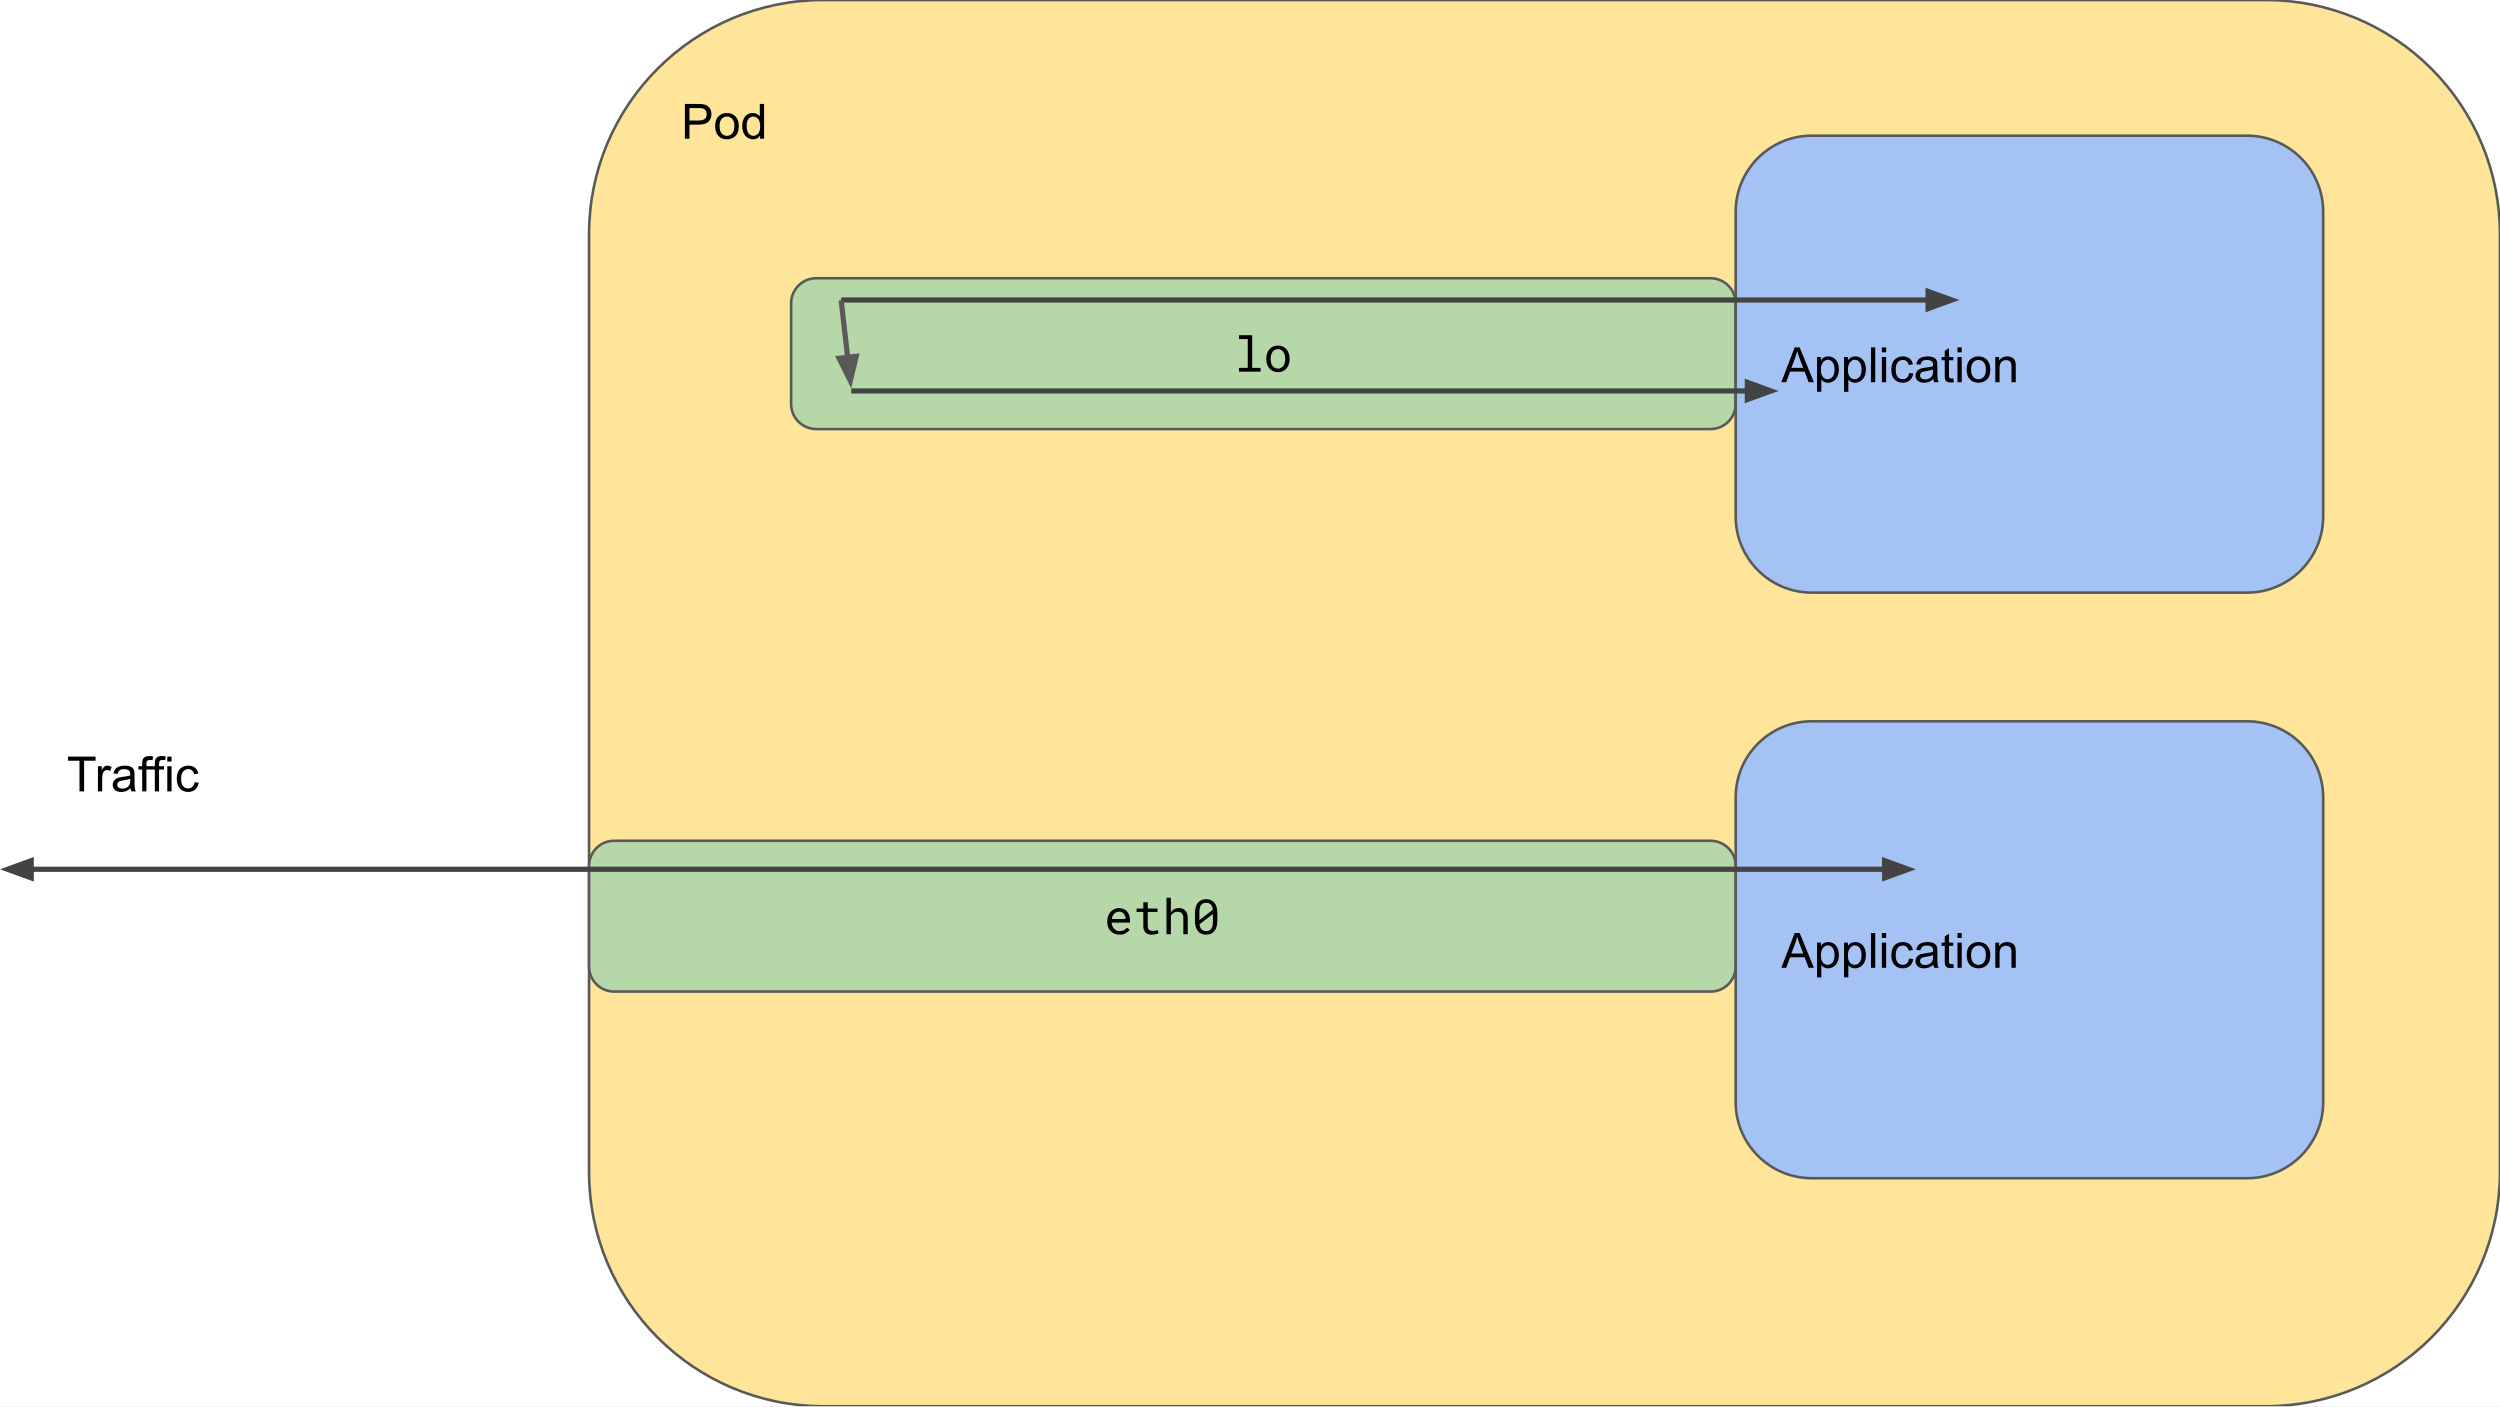
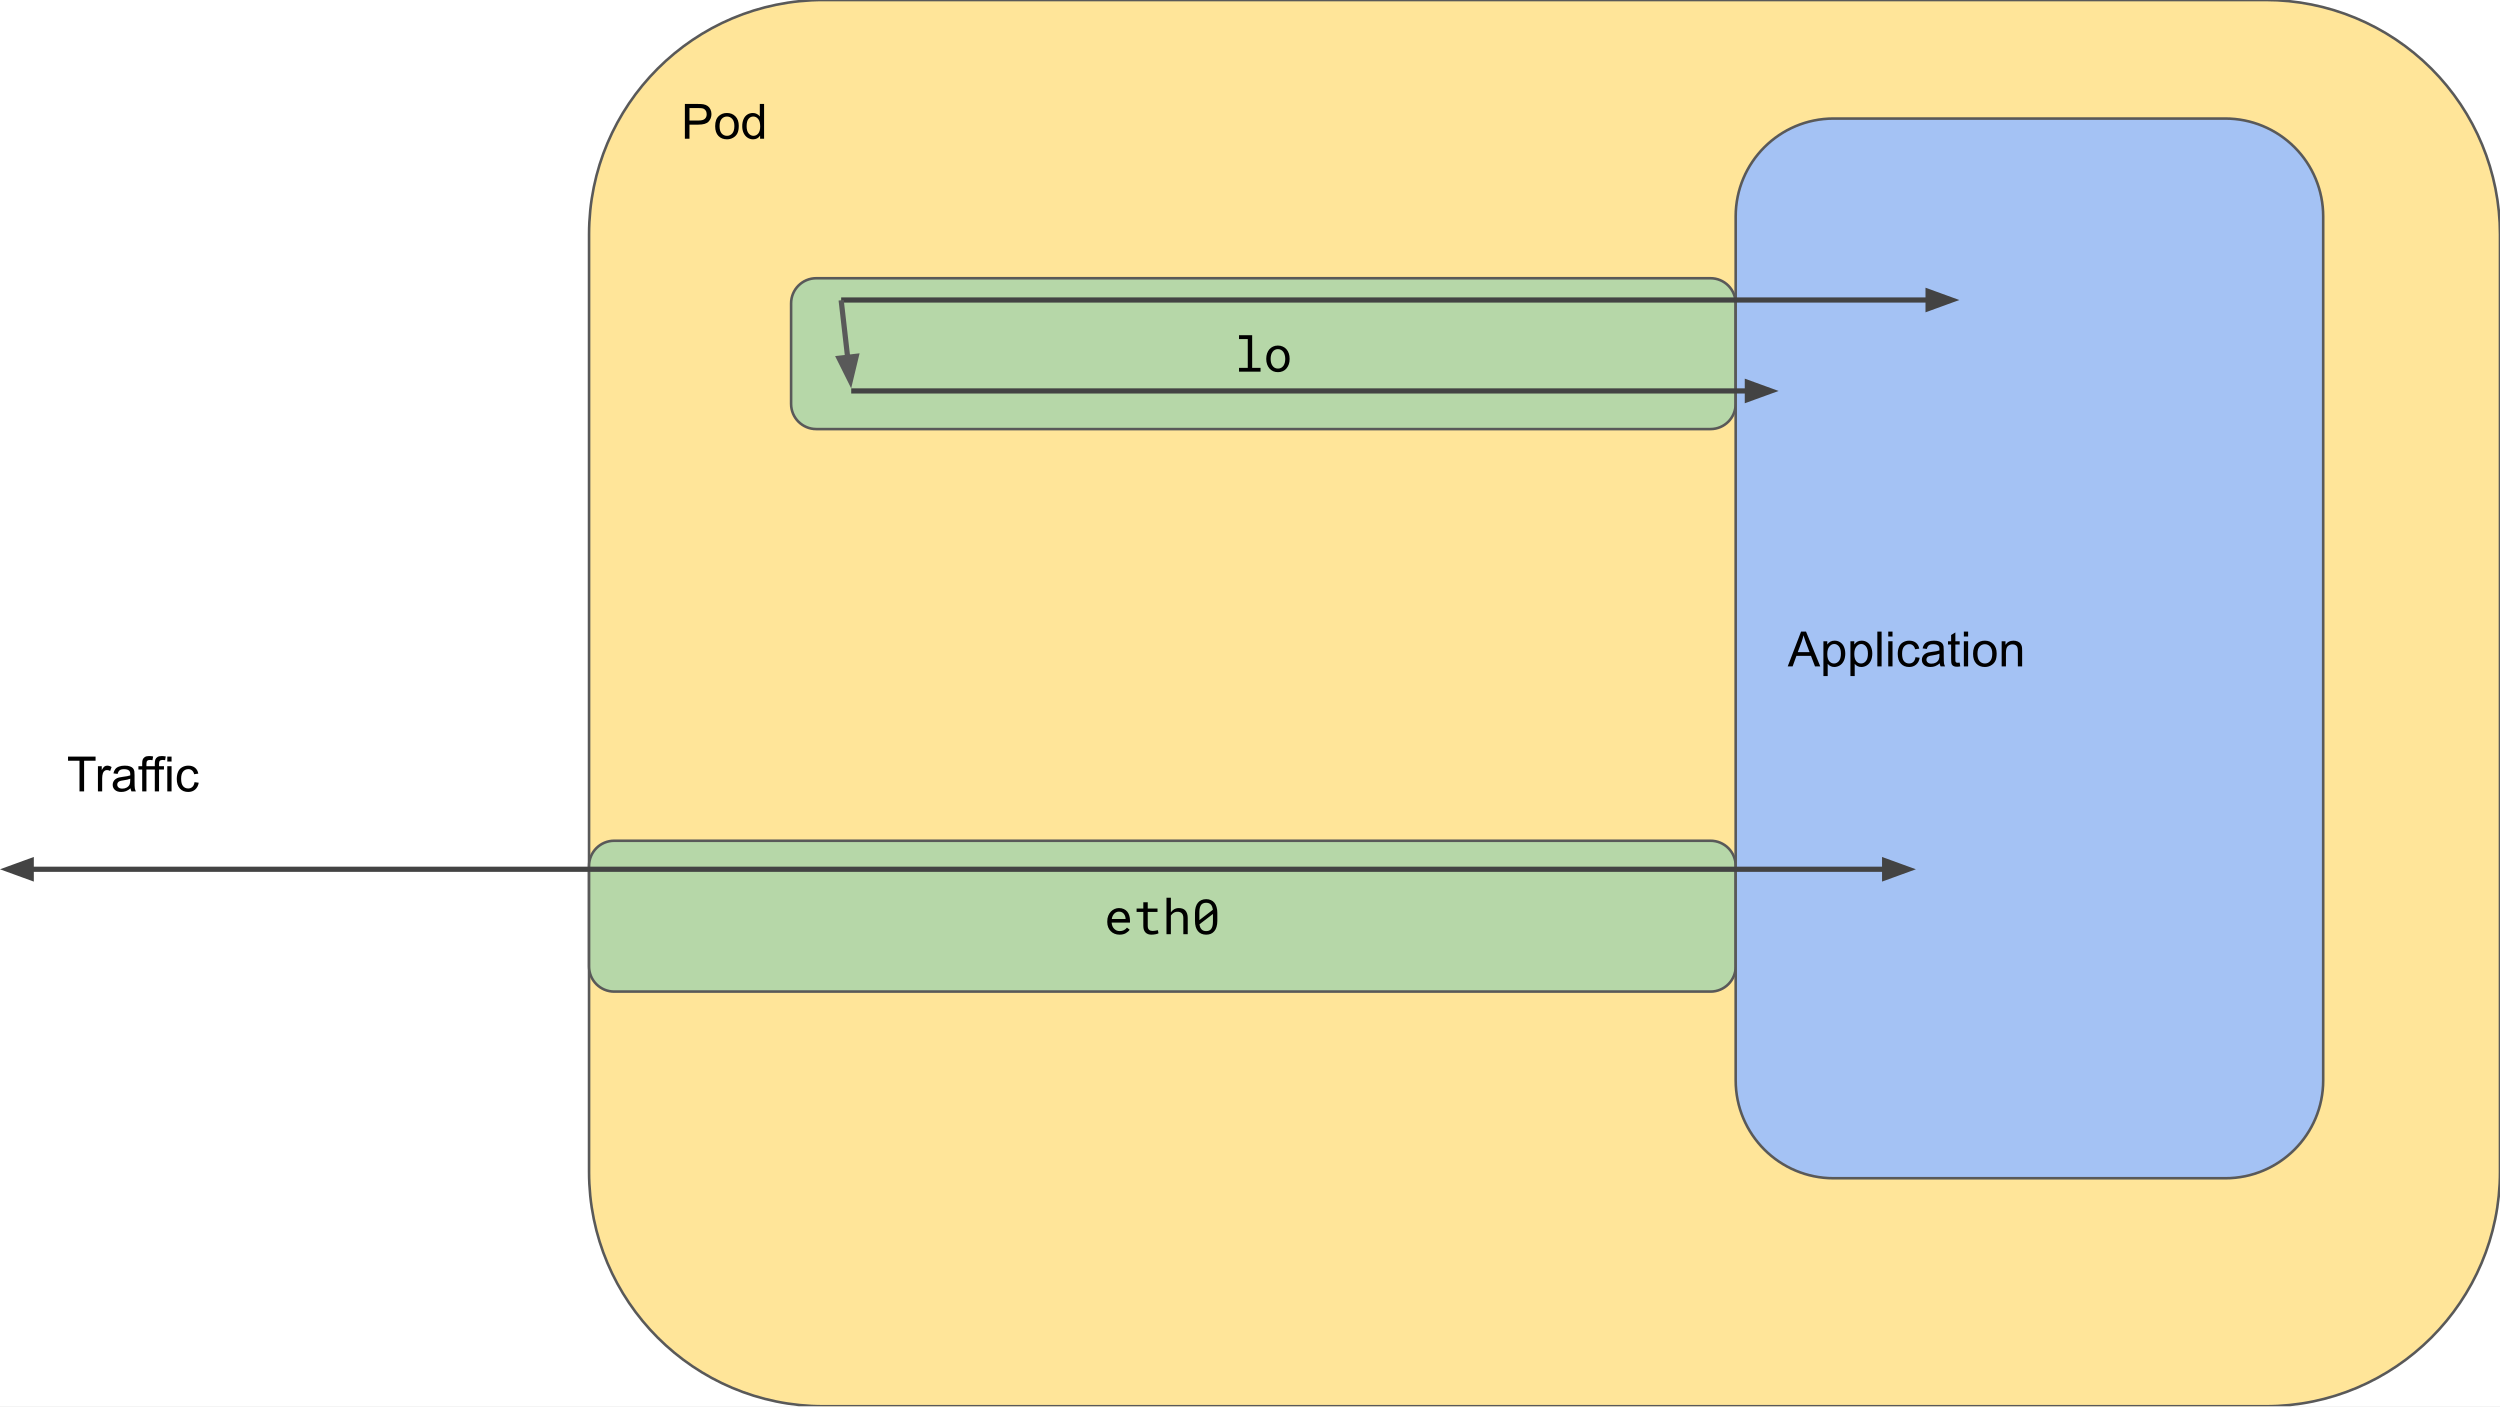
<svg xmlns="http://www.w3.org/2000/svg" version="1.1" viewBox="0.0 0.0 960.0 540.0" fill="none" stroke="none" stroke-linecap="square" stroke-miterlimit="10">
  <clipPath id="p.0">
    <path d="m0 0l960.0 0l0 540.0l-960.0 0l0 -540.0z" clip-rule="nonzero" />
  </clipPath>
  <g clip-path="url(#p.0)">
    <path fill="#ffffff" d="m0 0l960.0 0l0 540.0l-960.0 0z" fill-rule="evenodd" />
    <path fill="#ffe599" d="m226.195 90.002l0 0c0 -49.707 40.295 -90.002 90.002 -90.002l553.792 0c23.87 0 46.762 9.482 63.641 26.361c16.879 16.879 26.361 39.771 26.361 63.641l0 359.996c0 49.707 -40.295 90.002 -90.002 90.002l-553.792 0c-49.707 0 -90.002 -40.295 -90.002 -90.002z" fill-rule="evenodd" />
    <path stroke="#595959" stroke-width="1.0" stroke-linejoin="round" stroke-linecap="butt" d="m226.195 90.002l0 0c0 -49.707 40.295 -90.002 90.002 -90.002l553.792 0c23.87 0 46.762 9.482 63.641 26.361c16.879 16.879 26.361 39.771 26.361 63.641l0 359.996c0 49.707 -40.295 90.002 -90.002 90.002l-553.792 0c-49.707 0 -90.002 -40.295 -90.002 -90.002z" fill-rule="evenodd" />
    <path fill="#000000" d="m262.993 53.281l0 -13.359l5.047 0q1.328 0 2.031 0.125q0.969 0.172 1.641 0.641q0.672 0.453 1.078 1.281q0.406 0.828 0.406 1.828q0 1.703 -1.094 2.891q-1.078 1.172 -3.922 1.172l-3.422 0l0 5.422l-1.766 0zm1.766 -7.0l3.453 0q1.719 0 2.438 -0.641q0.719 -0.641 0.719 -1.797q0 -0.844 -0.422 -1.438q-0.422 -0.594 -1.125 -0.781q-0.438 -0.125 -1.641 -0.125l-3.422 0l0 4.781zm9.865 2.156q0 -2.688 1.484 -3.969q1.25 -1.078 3.047 -1.078q2.0 0 3.266 1.312q1.266 1.297 1.266 3.609q0 1.859 -0.562 2.938q-0.562 1.062 -1.641 1.656q-1.062 0.594 -2.328 0.594q-2.031 0 -3.281 -1.297q-1.25 -1.312 -1.25 -3.766zm1.688 0q0 1.859 0.797 2.797q0.812 0.922 2.047 0.922q1.219 0 2.031 -0.922q0.812 -0.938 0.812 -2.844q0 -1.797 -0.812 -2.719q-0.812 -0.922 -2.031 -0.922q-1.234 0 -2.047 0.922q-0.797 0.906 -0.797 2.766zm15.563 4.844l0 -1.219q-0.906 1.438 -2.703 1.438q-1.156 0 -2.125 -0.641q-0.969 -0.641 -1.5 -1.781q-0.531 -1.141 -0.531 -2.625q0 -1.453 0.484 -2.625q0.484 -1.188 1.438 -1.812q0.969 -0.625 2.172 -0.625q0.875 0 1.547 0.375q0.688 0.359 1.109 0.953l0 -4.797l1.641 0l0 13.359l-1.531 0zm-5.172 -4.828q0 1.859 0.781 2.781q0.781 0.922 1.844 0.922q1.078 0 1.828 -0.875q0.75 -0.891 0.75 -2.688q0 -1.984 -0.766 -2.906q-0.766 -0.938 -1.891 -0.938q-1.078 0 -1.812 0.891q-0.734 0.891 -0.734 2.812z" fill-rule="nonzero" />
    <path fill="#b6d7a8" d="m303.781 116.495l0 0c0 -5.332 4.322 -9.654 9.654 -9.654l343.401 0c2.56 0 5.016 1.017 6.826 2.828c1.81 1.81 2.828 4.266 2.828 6.826l0 38.614c0 5.332 -4.322 9.654 -9.654 9.654l-343.401 0c-5.332 0 -9.654 -4.322 -9.654 -9.654z" fill-rule="evenodd" />
    <path stroke="#595959" stroke-width="1.0" stroke-linejoin="round" stroke-linecap="butt" d="m303.781 116.495l0 0c0 -5.332 4.322 -9.654 9.654 -9.654l343.401 0c2.56 0 5.016 1.017 6.826 2.828c1.81 1.81 2.828 4.266 2.828 6.826l0 38.614c0 5.332 -4.322 9.654 -9.654 9.654l-343.401 0c-5.332 0 -9.654 -4.322 -9.654 -9.654z" fill-rule="evenodd" />
    <path fill="#000000" d="m475.784 128.722l0 1.469l3.359 0l0 11.078l-3.359 0l0 1.453l8.266 0l0 -1.453l-3.219 0l0 -12.547l-5.047 0zm10.461 8.984l0 0.203q0 1.062 0.312 1.969q0.312 0.906 0.891 1.594q0.578 0.672 1.406 1.062q0.844 0.375 1.891 0.375q1.031 0 1.859 -0.375q0.828 -0.391 1.406 -1.062q0.578 -0.688 0.891 -1.594q0.312 -0.906 0.312 -1.969l0 -0.203q0 -1.062 -0.312 -1.984q-0.312 -0.922 -0.891 -1.594q-0.578 -0.672 -1.422 -1.047q-0.828 -0.391 -1.875 -0.391q-1.031 0 -1.859 0.391q-0.828 0.375 -1.406 1.047q-0.578 0.672 -0.891 1.594q-0.312 0.922 -0.312 1.984zm1.688 0.203l0 -0.203q0 -0.719 0.172 -1.375q0.172 -0.672 0.531 -1.172q0.344 -0.5 0.859 -0.797q0.516 -0.297 1.219 -0.297q0.703 0 1.219 0.297q0.531 0.297 0.891 0.797q0.344 0.5 0.516 1.172q0.188 0.656 0.188 1.375l0 0.203q0 0.719 -0.172 1.391q-0.172 0.656 -0.516 1.156q-0.359 0.5 -0.891 0.797q-0.516 0.281 -1.203 0.281q-0.703 0 -1.234 -0.281q-0.531 -0.297 -0.875 -0.797q-0.359 -0.5 -0.531 -1.156q-0.172 -0.672 -0.172 -1.391z" fill-rule="nonzero" />
    <path fill="#b6d7a8" d="m226.195 332.503l0 0c0 -5.332 4.322 -9.654 9.654 -9.654l421.007 0c2.56 0 5.016 1.017 6.826 2.828c1.81 1.81 2.828 4.266 2.828 6.826l0 38.614c0 5.332 -4.322 9.654 -9.654 9.654l-421.007 0c-5.332 0 -9.654 -4.322 -9.654 -9.654z" fill-rule="evenodd" />
    <path stroke="#595959" stroke-width="1.0" stroke-linejoin="round" stroke-linecap="butt" d="m226.195 332.503l0 0c0 -5.332 4.322 -9.654 9.654 -9.654l421.007 0c2.56 0 5.016 1.017 6.826 2.828c1.81 1.81 2.828 4.266 2.828 6.826l0 38.614c0 5.332 -4.322 9.654 -9.654 9.654l-421.007 0c-5.332 0 -9.654 -4.322 -9.654 -9.654z" fill-rule="evenodd" />
    <path fill="#000000" d="m429.898 358.917q1.438 0 2.422 -0.578q0.984 -0.578 1.469 -1.328l-1.031 -0.797q-0.469 0.594 -1.172 0.969q-0.688 0.359 -1.594 0.359q-0.688 0 -1.25 -0.25q-0.562 -0.266 -0.969 -0.719q-0.391 -0.406 -0.609 -0.953q-0.219 -0.547 -0.281 -1.266l0 -0.078l7.031 0l0 -0.75q0 -1.031 -0.266 -1.906q-0.25 -0.891 -0.781 -1.547q-0.531 -0.641 -1.328 -1.0q-0.797 -0.375 -1.859 -0.375q-0.844 0 -1.656 0.344q-0.797 0.344 -1.438 0.984q-0.625 0.656 -1.016 1.609q-0.375 0.938 -0.375 2.125l0 0.391q0 1.031 0.344 1.906q0.344 0.875 0.969 1.5q0.609 0.641 1.484 1.0q0.875 0.359 1.906 0.359zm-0.219 -8.844q0.656 0 1.125 0.234q0.469 0.234 0.766 0.625q0.312 0.375 0.484 0.906q0.172 0.516 0.172 0.984l0 0.078l-5.297 0q0.094 -0.688 0.344 -1.203q0.266 -0.531 0.625 -0.891q0.359 -0.359 0.812 -0.547q0.453 -0.188 0.969 -0.188zm11.055 -3.594l-1.703 0l0 2.391l-2.578 0l0 1.312l2.578 0l0 5.344q0 0.922 0.234 1.562q0.25 0.641 0.672 1.047q0.422 0.406 0.984 0.594q0.578 0.188 1.234 0.188q0.391 0 0.781 -0.047q0.406 -0.031 0.75 -0.109q0.359 -0.062 0.656 -0.156q0.297 -0.094 0.516 -0.219l-0.234 -1.203q-0.156 0.047 -0.406 0.094q-0.234 0.047 -0.516 0.094q-0.281 0.047 -0.578 0.078q-0.281 0.031 -0.547 0.031q-0.375 0 -0.719 -0.094q-0.328 -0.094 -0.578 -0.312q-0.266 -0.219 -0.406 -0.594q-0.141 -0.375 -0.141 -0.953l0 -5.344l3.75 0l0 -1.312l-3.75 0l0 -2.391zm8.883 3.859l0 -5.609l-1.688 0l0 14.0l1.688 0l0 -7.156q0.188 -0.297 0.422 -0.531q0.234 -0.25 0.5 -0.422q0.344 -0.25 0.75 -0.375q0.422 -0.125 0.875 -0.125q0.562 -0.016 0.984 0.156q0.422 0.156 0.703 0.469q0.266 0.297 0.406 0.734q0.141 0.438 0.141 1.031l0 6.219l1.688 0l0 -6.203q0 -1.0 -0.25 -1.719q-0.234 -0.719 -0.688 -1.203q-0.438 -0.469 -1.078 -0.688q-0.625 -0.219 -1.406 -0.219q-0.594 0 -1.125 0.172q-0.516 0.156 -0.953 0.484q-0.266 0.188 -0.516 0.438q-0.25 0.25 -0.453 0.547zm17.836 3.312l0 -3.109q0 -1.266 -0.297 -2.234q-0.281 -0.984 -0.828 -1.656q-0.562 -0.672 -1.359 -1.016q-0.797 -0.359 -1.812 -0.359q-1.016 0 -1.812 0.359q-0.797 0.344 -1.344 1.016q-0.547 0.672 -0.844 1.656q-0.281 0.969 -0.281 2.234l0 3.109q0 1.266 0.281 2.25q0.297 0.984 0.844 1.641q0.562 0.688 1.359 1.031q0.812 0.344 1.812 0.344q1.031 0 1.812 -0.344q0.797 -0.359 1.344 -1.031q0.547 -0.656 0.828 -1.641q0.297 -0.984 0.297 -2.25zm-6.891 -0.328q0 -0.234 0 -0.469q0 -0.234 0 -0.453l0 -2.219q0 -0.938 0.188 -1.641q0.188 -0.703 0.562 -1.156q0.328 -0.359 0.781 -0.531q0.469 -0.188 1.062 -0.188q0.594 0 1.047 0.172q0.453 0.172 0.766 0.516q0.312 0.328 0.5 0.844q0.188 0.5 0.266 1.156l-5.172 3.969zm5.203 0.688q0 0.969 -0.203 1.688q-0.188 0.719 -0.609 1.172q-0.312 0.328 -0.766 0.5q-0.438 0.172 -1.016 0.172q-0.547 0 -0.984 -0.156q-0.438 -0.156 -0.734 -0.469q-0.344 -0.328 -0.562 -0.828q-0.203 -0.516 -0.281 -1.172l5.156 -3.953q0 0.266 0 0.656q0 0.375 0 0.516l0 1.875z" fill-rule="nonzero" />
-     <path fill="#a4c2f4" d="m666.5 81.345l0 0c0 -16.151 13.093 -29.245 29.245 -29.245l167.117 0c7.756 0 15.195 3.081 20.679 8.566c5.484 5.484 8.566 12.923 8.566 20.679l0 116.975c0 16.151 -13.093 29.245 -29.245 29.245l-167.117 0l0 0c-16.151 0 -29.245 -13.093 -29.245 -29.245z" fill-rule="evenodd" />
-     <path stroke="#595959" stroke-width="1.0" stroke-linejoin="round" stroke-linecap="butt" d="m666.5 81.345l0 0c0 -16.151 13.093 -29.245 29.245 -29.245l167.117 0c7.756 0 15.195 3.081 20.679 8.566c5.484 5.484 8.566 12.923 8.566 20.679l0 116.975c0 16.151 -13.093 29.245 -29.245 29.245l-167.117 0l0 0c-16.151 0 -29.245 -13.093 -29.245 -29.245z" fill-rule="evenodd" />
-     <path fill="#000000" d="m684.035 146.752l5.125 -13.359l1.906 0l5.469 13.359l-2.016 0l-1.547 -4.047l-5.594 0l-1.469 4.047l-1.875 0zm3.859 -5.484l4.531 0l-1.406 -3.703q-0.625 -1.688 -0.938 -2.766q-0.266 1.281 -0.719 2.547l-1.469 3.922zm9.85 9.188l0 -13.375l1.484 0l0 1.25q0.531 -0.734 1.188 -1.094q0.672 -0.375 1.625 -0.375q1.234 0 2.172 0.641q0.953 0.625 1.438 1.797q0.484 1.156 0.484 2.547q0 1.484 -0.531 2.672q-0.531 1.188 -1.547 1.828q-1.016 0.625 -2.141 0.625q-0.812 0 -1.469 -0.344q-0.656 -0.344 -1.062 -0.875l0 4.703l-1.641 0zm1.484 -8.484q0 1.859 0.75 2.766q0.766 0.891 1.828 0.891q1.094 0 1.875 -0.922q0.781 -0.938 0.781 -2.875q0 -1.844 -0.766 -2.766q-0.75 -0.922 -1.812 -0.922q-1.047 0 -1.859 0.984q-0.797 0.969 -0.797 2.844zm8.891 8.484l0 -13.375l1.484 0l0 1.25q0.531 -0.734 1.188 -1.094q0.672 -0.375 1.625 -0.375q1.234 0 2.172 0.641q0.953 0.625 1.438 1.797q0.484 1.156 0.484 2.547q0 1.484 -0.531 2.672q-0.531 1.188 -1.547 1.828q-1.016 0.625 -2.141 0.625q-0.812 0 -1.469 -0.344q-0.656 -0.344 -1.062 -0.875l0 4.703l-1.641 0zm1.484 -8.484q0 1.859 0.75 2.766q0.766 0.891 1.828 0.891q1.094 0 1.875 -0.922q0.781 -0.938 0.781 -2.875q0 -1.844 -0.766 -2.766q-0.75 -0.922 -1.812 -0.922q-1.047 0 -1.859 0.984q-0.797 0.969 -0.797 2.844zm8.844 4.781l0 -13.359l1.641 0l0 13.359l-1.641 0zm4.192 -11.469l0 -1.891l1.641 0l0 1.891l-1.641 0zm0 11.469l0 -9.672l1.641 0l0 9.672l-1.641 0zm10.457 -3.547l1.609 0.219q-0.266 1.656 -1.359 2.609q-1.078 0.938 -2.672 0.938q-1.984 0 -3.188 -1.297q-1.203 -1.297 -1.203 -3.719q0 -1.578 0.516 -2.75q0.516 -1.172 1.578 -1.75q1.062 -0.594 2.312 -0.594q1.578 0 2.578 0.797q1.0 0.797 1.281 2.266l-1.594 0.234q-0.234 -0.969 -0.812 -1.453q-0.578 -0.5 -1.391 -0.5q-1.234 0 -2.016 0.891q-0.781 0.891 -0.781 2.812q0 1.953 0.75 2.844q0.75 0.875 1.953 0.875q0.969 0 1.609 -0.594q0.656 -0.594 0.828 -1.828zm9.328 2.359q-0.922 0.766 -1.766 1.094q-0.828 0.312 -1.797 0.312q-1.594 0 -2.453 -0.781q-0.859 -0.781 -0.859 -1.984q0 -0.719 0.328 -1.297q0.328 -0.594 0.844 -0.938q0.531 -0.359 1.188 -0.547q0.469 -0.125 1.453 -0.25q1.984 -0.234 2.922 -0.562q0.016 -0.344 0.016 -0.422q0 -1.0 -0.469 -1.422q-0.625 -0.547 -1.875 -0.547q-1.156 0 -1.703 0.406q-0.547 0.406 -0.812 1.422l-1.609 -0.219q0.219 -1.016 0.719 -1.641q0.5 -0.641 1.453 -0.984q0.953 -0.344 2.188 -0.344q1.25 0 2.016 0.297q0.781 0.281 1.141 0.734q0.375 0.438 0.516 1.109q0.078 0.422 0.078 1.516l0 2.188q0 2.281 0.109 2.891q0.109 0.594 0.406 1.156l-1.703 0q-0.266 -0.516 -0.328 -1.188zm-0.141 -3.672q-0.891 0.375 -2.672 0.625q-1.016 0.141 -1.438 0.328q-0.422 0.188 -0.656 0.531q-0.219 0.344 -0.219 0.781q0 0.656 0.5 1.094q0.5 0.438 1.453 0.438q0.938 0 1.672 -0.406q0.75 -0.422 1.094 -1.141q0.266 -0.562 0.266 -1.641l0 -0.609zm7.782 3.391l0.234 1.453q-0.688 0.141 -1.234 0.141q-0.891 0 -1.391 -0.281q-0.484 -0.281 -0.688 -0.734q-0.203 -0.469 -0.203 -1.938l0 -5.578l-1.203 0l0 -1.266l1.203 0l0 -2.391l1.625 -0.984l0 3.375l1.656 0l0 1.266l-1.656 0l0 5.672q0 0.688 0.078 0.891q0.094 0.203 0.281 0.328q0.203 0.109 0.578 0.109q0.266 0 0.719 -0.062zm1.605 -10.0l0 -1.891l1.641 0l0 1.891l-1.641 0zm0 11.469l0 -9.672l1.641 0l0 9.672l-1.641 0zm3.535 -4.844q0 -2.688 1.484 -3.969q1.25 -1.078 3.047 -1.078q2.0 0 3.266 1.312q1.266 1.297 1.266 3.609q0 1.859 -0.562 2.938q-0.562 1.062 -1.641 1.656q-1.062 0.594 -2.328 0.594q-2.031 0 -3.281 -1.297q-1.25 -1.312 -1.25 -3.766zm1.688 0q0 1.859 0.797 2.797q0.812 0.922 2.047 0.922q1.219 0 2.031 -0.922q0.812 -0.938 0.812 -2.844q0 -1.797 -0.812 -2.719q-0.812 -0.922 -2.031 -0.922q-1.234 0 -2.047 0.922q-0.797 0.906 -0.797 2.766zm9.298 4.844l0 -9.672l1.469 0l0 1.375q1.062 -1.594 3.078 -1.594q0.875 0 1.609 0.312q0.734 0.312 1.094 0.828q0.375 0.5 0.516 1.203q0.094 0.453 0.094 1.594l0 5.953l-1.641 0l0 -5.891q0 -1.0 -0.203 -1.484q-0.188 -0.5 -0.672 -0.797q-0.484 -0.297 -1.141 -0.297q-1.047 0 -1.812 0.672q-0.75 0.656 -0.75 2.516l0 5.281l-1.641 0z" fill-rule="nonzero" />
-     <path fill="#a4c2f4" d="m666.5 306.22l0 0c0 -16.151 13.093 -29.245 29.245 -29.245l167.117 0c7.756 0 15.195 3.081 20.679 8.566c5.484 5.484 8.566 12.923 8.566 20.679l0 116.975c0 16.151 -13.093 29.245 -29.245 29.245l-167.117 0l0 0c-16.151 0 -29.245 -13.093 -29.245 -29.245z" fill-rule="evenodd" />
-     <path stroke="#595959" stroke-width="1.0" stroke-linejoin="round" stroke-linecap="butt" d="m666.5 306.22l0 0c0 -16.151 13.093 -29.245 29.245 -29.245l167.117 0c7.756 0 15.195 3.081 20.679 8.566c5.484 5.484 8.566 12.923 8.566 20.679l0 116.975c0 16.151 -13.093 29.245 -29.245 29.245l-167.117 0l0 0c-16.151 0 -29.245 -13.093 -29.245 -29.245z" fill-rule="evenodd" />
-     <path fill="#000000" d="m684.035 371.628l5.125 -13.359l1.906 0l5.469 13.359l-2.016 0l-1.547 -4.047l-5.594 0l-1.469 4.047l-1.875 0zm3.859 -5.484l4.531 0l-1.406 -3.703q-0.625 -1.688 -0.938 -2.766q-0.266 1.281 -0.719 2.547l-1.469 3.922zm9.85 9.188l0 -13.375l1.484 0l0 1.25q0.531 -0.734 1.188 -1.094q0.672 -0.375 1.625 -0.375q1.234 0 2.172 0.641q0.953 0.625 1.438 1.797q0.484 1.156 0.484 2.547q0 1.484 -0.531 2.672q-0.531 1.188 -1.547 1.828q-1.016 0.625 -2.141 0.625q-0.812 0 -1.469 -0.344q-0.656 -0.344 -1.062 -0.875l0 4.703l-1.641 0zm1.484 -8.484q0 1.859 0.75 2.766q0.766 0.891 1.828 0.891q1.094 0 1.875 -0.922q0.781 -0.938 0.781 -2.875q0 -1.844 -0.766 -2.766q-0.75 -0.922 -1.812 -0.922q-1.047 0 -1.859 0.984q-0.797 0.969 -0.797 2.844zm8.891 8.484l0 -13.375l1.484 0l0 1.25q0.531 -0.734 1.188 -1.094q0.672 -0.375 1.625 -0.375q1.234 0 2.172 0.641q0.953 0.625 1.438 1.797q0.484 1.156 0.484 2.547q0 1.484 -0.531 2.672q-0.531 1.188 -1.547 1.828q-1.016 0.625 -2.141 0.625q-0.812 0 -1.469 -0.344q-0.656 -0.344 -1.062 -0.875l0 4.703l-1.641 0zm1.484 -8.484q0 1.859 0.75 2.766q0.766 0.891 1.828 0.891q1.094 0 1.875 -0.922q0.781 -0.938 0.781 -2.875q0 -1.844 -0.766 -2.766q-0.75 -0.922 -1.812 -0.922q-1.047 0 -1.859 0.984q-0.797 0.969 -0.797 2.844zm8.844 4.781l0 -13.359l1.641 0l0 13.359l-1.641 0zm4.192 -11.469l0 -1.891l1.641 0l0 1.891l-1.641 0zm0 11.469l0 -9.672l1.641 0l0 9.672l-1.641 0zm10.457 -3.547l1.609 0.219q-0.266 1.656 -1.359 2.609q-1.078 0.938 -2.672 0.938q-1.984 0 -3.188 -1.297q-1.203 -1.297 -1.203 -3.719q0 -1.578 0.516 -2.75q0.516 -1.172 1.578 -1.75q1.062 -0.594 2.312 -0.594q1.578 0 2.578 0.797q1.0 0.797 1.281 2.266l-1.594 0.234q-0.234 -0.969 -0.812 -1.453q-0.578 -0.5 -1.391 -0.5q-1.234 0 -2.016 0.891q-0.781 0.891 -0.781 2.812q0 1.953 0.75 2.844q0.75 0.875 1.953 0.875q0.969 0 1.609 -0.594q0.656 -0.594 0.828 -1.828zm9.328 2.359q-0.922 0.766 -1.766 1.094q-0.828 0.312 -1.797 0.312q-1.594 0 -2.453 -0.781q-0.859 -0.781 -0.859 -1.984q0 -0.719 0.328 -1.297q0.328 -0.594 0.844 -0.938q0.531 -0.359 1.188 -0.547q0.469 -0.125 1.453 -0.25q1.984 -0.234 2.922 -0.562q0.016 -0.344 0.016 -0.422q0 -1.0 -0.469 -1.422q-0.625 -0.547 -1.875 -0.547q-1.156 0 -1.703 0.406q-0.547 0.406 -0.812 1.422l-1.609 -0.219q0.219 -1.016 0.719 -1.641q0.5 -0.641 1.453 -0.984q0.953 -0.344 2.188 -0.344q1.25 0 2.016 0.297q0.781 0.281 1.141 0.734q0.375 0.438 0.516 1.109q0.078 0.422 0.078 1.516l0 2.188q0 2.281 0.109 2.891q0.109 0.594 0.406 1.156l-1.703 0q-0.266 -0.516 -0.328 -1.188zm-0.141 -3.672q-0.891 0.375 -2.672 0.625q-1.016 0.141 -1.438 0.328q-0.422 0.188 -0.656 0.531q-0.219 0.344 -0.219 0.781q0 0.656 0.5 1.094q0.5 0.438 1.453 0.438q0.938 0 1.672 -0.406q0.75 -0.422 1.094 -1.141q0.266 -0.562 0.266 -1.641l0 -0.609zm7.782 3.391l0.234 1.453q-0.688 0.141 -1.234 0.141q-0.891 0 -1.391 -0.281q-0.484 -0.281 -0.688 -0.734q-0.203 -0.469 -0.203 -1.938l0 -5.578l-1.203 0l0 -1.266l1.203 0l0 -2.391l1.625 -0.984l0 3.375l1.656 0l0 1.266l-1.656 0l0 5.672q0 0.688 0.078 0.891q0.094 0.203 0.281 0.328q0.203 0.109 0.578 0.109q0.266 0 0.719 -0.062zm1.605 -10.0l0 -1.891l1.641 0l0 1.891l-1.641 0zm0 11.469l0 -9.672l1.641 0l0 9.672l-1.641 0zm3.535 -4.844q0 -2.688 1.484 -3.969q1.25 -1.078 3.047 -1.078q2.0 0 3.266 1.312q1.266 1.297 1.266 3.609q0 1.859 -0.562 2.938q-0.562 1.062 -1.641 1.656q-1.062 0.594 -2.328 0.594q-2.031 0 -3.281 -1.297q-1.25 -1.312 -1.25 -3.766zm1.688 0q0 1.859 0.797 2.797q0.812 0.922 2.047 0.922q1.219 0 2.031 -0.922q0.812 -0.938 0.812 -2.844q0 -1.797 -0.812 -2.719q-0.812 -0.922 -2.031 -0.922q-1.234 0 -2.047 0.922q-0.797 0.906 -0.797 2.766zm9.298 4.844l0 -9.672l1.469 0l0 1.375q1.062 -1.594 3.078 -1.594q0.875 0 1.609 0.312q0.734 0.312 1.094 0.828q0.375 0.5 0.516 1.203q0.094 0.453 0.094 1.594l0 5.953l-1.641 0l0 -5.891q0 -1.0 -0.203 -1.484q-0.188 -0.5 -0.672 -0.797q-0.484 -0.297 -1.141 -0.297q-1.047 0 -1.812 0.672q-0.75 0.656 -0.75 2.516l0 5.281l-1.641 0z" fill-rule="nonzero" />
+     <path fill="#a4c2f4" d="m666.501 83.122l0 0c0 -20.767 16.835 -37.602 37.602 -37.602l150.403 0l0 0c9.973 0 19.537 3.962 26.589 11.013c7.052 7.052 11.013 16.616 11.013 26.588l0 331.726c0 20.767 -16.835 37.602 -37.602 37.602l-150.403 0c-20.767 0 -37.602 -16.835 -37.602 -37.602z" fill-rule="evenodd" />
+     <path stroke="#595959" stroke-width="1.0" stroke-linejoin="round" stroke-linecap="butt" d="m666.501 83.122l0 0c0 -20.767 16.835 -37.602 37.602 -37.602l150.403 0l0 0c9.973 0 19.537 3.962 26.589 11.013c7.052 7.052 11.013 16.616 11.013 26.588l0 331.726c0 20.767 -16.835 37.602 -37.602 37.602l-150.403 0c-20.767 0 -37.602 -16.835 -37.602 -37.602z" fill-rule="evenodd" />
+     <path fill="#000000" d="m686.483 255.905l5.125 -13.359l1.906 0l5.469 13.359l-2.016 0l-1.547 -4.047l-5.594 0l-1.469 4.047l-1.875 0zm3.859 -5.484l4.531 0l-1.406 -3.703q-0.625 -1.688 -0.938 -2.766q-0.266 1.281 -0.719 2.547l-1.469 3.922zm9.85 9.188l0 -13.375l1.484 0l0 1.25q0.531 -0.734 1.188 -1.094q0.672 -0.375 1.625 -0.375q1.234 0 2.172 0.641q0.953 0.625 1.438 1.797q0.484 1.156 0.484 2.547q0 1.484 -0.531 2.672q-0.531 1.188 -1.547 1.828q-1.016 0.625 -2.141 0.625q-0.812 0 -1.469 -0.344q-0.656 -0.344 -1.062 -0.875l0 4.703l-1.641 0zm1.484 -8.484q0 1.859 0.75 2.766q0.766 0.891 1.828 0.891q1.094 0 1.875 -0.922q0.781 -0.938 0.781 -2.875q0 -1.844 -0.766 -2.766q-0.75 -0.922 -1.812 -0.922q-1.047 0 -1.859 0.984q-0.797 0.969 -0.797 2.844zm8.891 8.484l0 -13.375l1.484 0l0 1.25q0.531 -0.734 1.188 -1.094q0.672 -0.375 1.625 -0.375q1.234 0 2.172 0.641q0.953 0.625 1.438 1.797q0.484 1.156 0.484 2.547q0 1.484 -0.531 2.672q-0.531 1.188 -1.547 1.828q-1.016 0.625 -2.141 0.625q-0.812 0 -1.469 -0.344q-0.656 -0.344 -1.062 -0.875l0 4.703l-1.641 0zm1.484 -8.484q0 1.859 0.75 2.766q0.766 0.891 1.828 0.891q1.094 0 1.875 -0.922q0.781 -0.938 0.781 -2.875q0 -1.844 -0.766 -2.766q-0.75 -0.922 -1.812 -0.922q-1.047 0 -1.859 0.984q-0.797 0.969 -0.797 2.844zm8.844 4.781l0 -13.359l1.641 0l0 13.359l-1.641 0zm4.192 -11.469l0 -1.891l1.641 0l0 1.891l-1.641 0zm0 11.469l0 -9.672l1.641 0l0 9.672l-1.641 0zm10.457 -3.547l1.609 0.219q-0.266 1.656 -1.359 2.609q-1.078 0.938 -2.672 0.938q-1.984 0 -3.188 -1.297q-1.203 -1.297 -1.203 -3.719q0 -1.578 0.516 -2.75q0.516 -1.172 1.578 -1.75q1.062 -0.594 2.312 -0.594q1.578 0 2.578 0.797q1.0 0.797 1.281 2.266l-1.594 0.234q-0.234 -0.969 -0.812 -1.453q-0.578 -0.5 -1.391 -0.5q-1.234 0 -2.016 0.891q-0.781 0.891 -0.781 2.812q0 1.953 0.75 2.844q0.75 0.875 1.953 0.875q0.969 0 1.609 -0.594q0.656 -0.594 0.828 -1.828zm9.328 2.359q-0.922 0.766 -1.766 1.094q-0.828 0.312 -1.797 0.312q-1.594 0 -2.453 -0.781q-0.859 -0.781 -0.859 -1.984q0 -0.719 0.328 -1.297q0.328 -0.594 0.844 -0.938q0.531 -0.359 1.188 -0.547q0.469 -0.125 1.453 -0.25q1.984 -0.234 2.922 -0.562q0.016 -0.344 0.016 -0.422q0 -1.0 -0.469 -1.422q-0.625 -0.547 -1.875 -0.547q-1.156 0 -1.703 0.406q-0.547 0.406 -0.812 1.422l-1.609 -0.219q0.219 -1.016 0.719 -1.641q0.5 -0.641 1.453 -0.984q0.953 -0.344 2.188 -0.344q1.25 0 2.016 0.297q0.781 0.281 1.141 0.734q0.375 0.438 0.516 1.109q0.078 0.422 0.078 1.516l0 2.188q0 2.281 0.109 2.891q0.109 0.594 0.406 1.156l-1.703 0q-0.266 -0.516 -0.328 -1.188zm-0.141 -3.672q-0.891 0.375 -2.672 0.625q-1.016 0.141 -1.438 0.328q-0.422 0.188 -0.656 0.531q-0.219 0.344 -0.219 0.781q0 0.656 0.5 1.094q0.5 0.438 1.453 0.438q0.938 0 1.672 -0.406q0.75 -0.422 1.094 -1.141q0.266 -0.562 0.266 -1.641l0 -0.609zm7.782 3.391l0.234 1.453q-0.688 0.141 -1.234 0.141q-0.891 0 -1.391 -0.281q-0.484 -0.281 -0.688 -0.734q-0.203 -0.469 -0.203 -1.938l0 -5.578l-1.203 0l0 -1.266l1.203 0l0 -2.391l1.625 -0.984l0 3.375l1.656 0l0 1.266l-1.656 0l0 5.672q0 0.688 0.078 0.891q0.094 0.203 0.281 0.328q0.203 0.109 0.578 0.109q0.266 0 0.719 -0.062zm1.605 -10.0l0 -1.891l1.641 0l0 1.891l-1.641 0zm0 11.469l0 -9.672l1.641 0l0 9.672l-1.641 0zm3.535 -4.844q0 -2.688 1.484 -3.969q1.25 -1.078 3.047 -1.078q2.0 0 3.266 1.312q1.266 1.297 1.266 3.609q0 1.859 -0.562 2.938q-0.562 1.062 -1.641 1.656q-1.062 0.594 -2.328 0.594q-2.031 0 -3.281 -1.297q-1.25 -1.312 -1.25 -3.766zm1.688 0q0 1.859 0.797 2.797q0.812 0.922 2.047 0.922q1.219 0 2.031 -0.922q0.812 -0.938 0.812 -2.844q0 -1.797 -0.812 -2.719q-0.812 -0.922 -2.031 -0.922q-1.234 0 -2.047 0.922q-0.797 0.906 -0.797 2.766zm9.298 4.844l0 -9.672l1.469 0l0 1.375q1.062 -1.594 3.078 -1.594q0.875 0 1.609 0.312q0.734 0.312 1.094 0.828q0.375 0.5 0.516 1.203q0.094 0.453 0.094 1.594l0 5.953l-1.641 0l0 -5.891q0 -1.0 -0.203 -1.484q-0.188 -0.5 -0.672 -0.797q-0.484 -0.297 -1.141 -0.297q-1.047 0 -1.812 0.672q-0.75 0.656 -0.75 2.516l0 5.281l-1.641 0z" fill-rule="nonzero" />
    <path fill="#000000" fill-opacity="0.0" d="m16.685 276.976l162.772 0l0 42.016l-162.772 0z" fill-rule="evenodd" />
    <path fill="#000000" d="m30.529 303.896l0 -11.781l-4.406 0l0 -1.578l10.578 0l0 1.578l-4.406 0l0 11.781l-1.766 0zm7.078 0l0 -9.672l1.469 0l0 1.469q0.562 -1.031 1.031 -1.359q0.484 -0.328 1.062 -0.328q0.828 0 1.688 0.531l-0.562 1.516q-0.609 -0.359 -1.203 -0.359q-0.547 0 -0.969 0.328q-0.422 0.328 -0.609 0.891q-0.281 0.875 -0.281 1.922l0 5.062l-1.625 0zm12.541 -1.188q-0.922 0.766 -1.766 1.094q-0.828 0.312 -1.797 0.312q-1.594 0 -2.453 -0.781q-0.859 -0.781 -0.859 -1.984q0 -0.719 0.328 -1.297q0.328 -0.594 0.844 -0.938q0.531 -0.359 1.188 -0.547q0.469 -0.125 1.453 -0.25q1.984 -0.234 2.922 -0.562q0.016 -0.344 0.016 -0.422q0 -1.0 -0.469 -1.422q-0.625 -0.547 -1.875 -0.547q-1.156 0 -1.703 0.406q-0.547 0.406 -0.812 1.422l-1.609 -0.219q0.219 -1.016 0.719 -1.641q0.5 -0.641 1.453 -0.984q0.953 -0.344 2.188 -0.344q1.25 0 2.016 0.297q0.781 0.281 1.141 0.734q0.375 0.438 0.516 1.109q0.078 0.422 0.078 1.516l0 2.188q0 2.281 0.109 2.891q0.109 0.594 0.406 1.156l-1.703 0q-0.266 -0.516 -0.328 -1.188zm-0.141 -3.672q-0.891 0.375 -2.672 0.625q-1.016 0.141 -1.438 0.328q-0.422 0.188 -0.656 0.531q-0.219 0.344 -0.219 0.781q0 0.656 0.5 1.094q0.5 0.438 1.453 0.438q0.938 0 1.672 -0.406q0.75 -0.422 1.094 -1.141q0.266 -0.562 0.266 -1.641l0 -0.609zm4.594 4.859l0 -8.406l-1.453 0l0 -1.266l1.453 0l0 -1.031q0 -0.969 0.172 -1.453q0.234 -0.641 0.828 -1.031q0.594 -0.391 1.672 -0.391q0.688 0 1.531 0.156l-0.25 1.438q-0.5 -0.094 -0.953 -0.094q-0.75 0 -1.062 0.328q-0.312 0.312 -0.312 1.188l0 0.891l1.891 0l0 1.266l-1.891 0l0 8.406l-1.625 0zm4.846 0l0 -8.406l-1.453 0l0 -1.266l1.453 0l0 -1.031q0 -0.969 0.172 -1.453q0.234 -0.641 0.828 -1.031q0.594 -0.391 1.672 -0.391q0.688 0 1.531 0.156l-0.25 1.438q-0.5 -0.094 -0.953 -0.094q-0.75 0 -1.062 0.328q-0.312 0.312 -0.312 1.188l0 0.891l1.891 0l0 1.266l-1.891 0l0 8.406l-1.625 0zm4.793 -11.469l0 -1.891l1.641 0l0 1.891l-1.641 0zm0 11.469l0 -9.672l1.641 0l0 9.672l-1.641 0zm10.457 -3.547l1.609 0.219q-0.266 1.656 -1.359 2.609q-1.078 0.938 -2.672 0.938q-1.984 0 -3.188 -1.297q-1.203 -1.297 -1.203 -3.719q0 -1.578 0.516 -2.75q0.516 -1.172 1.578 -1.75q1.062 -0.594 2.312 -0.594q1.578 0 2.578 0.797q1.0 0.797 1.281 2.266l-1.594 0.234q-0.234 -0.969 -0.812 -1.453q-0.578 -0.5 -1.391 -0.5q-1.234 0 -2.016 0.891q-0.781 0.891 -0.781 2.812q0 1.953 0.75 2.844q0.75 0.875 1.953 0.875q0.969 0 1.609 -0.594q0.656 -0.594 0.828 -1.828z" fill-rule="nonzero" />
    <path fill="#000000" fill-opacity="0.0" d="m735.705 333.804l-735.717 0" fill-rule="evenodd" />
    <path stroke="#434343" stroke-width="2.0" stroke-linejoin="round" stroke-linecap="butt" d="m723.705 333.804l-711.717 0" fill-rule="evenodd" />
    <path fill="#434343" stroke="#434343" stroke-width="2.0" stroke-linecap="butt" d="m723.705 337.108l9.076 -3.303l-9.076 -3.303z" fill-rule="evenodd" />
    <path fill="#434343" stroke="#434343" stroke-width="2.0" stroke-linecap="butt" d="m11.988 330.501l-9.076 3.303l9.076 3.303z" fill-rule="evenodd" />
    <path fill="#000000" fill-opacity="0.0" d="m752.39 115.205l-429.386 0" fill-rule="evenodd" />
    <path stroke="#434343" stroke-width="2.0" stroke-linejoin="round" stroke-linecap="butt" d="m740.39 115.205l-417.386 0" fill-rule="evenodd" />
    <path fill="#434343" stroke="#434343" stroke-width="2.0" stroke-linecap="butt" d="m740.39 118.509l9.076 -3.303l-9.076 -3.303z" fill-rule="evenodd" />
    <path fill="#000000" fill-opacity="0.0" d="m682.989 150.127l-356.126 0" fill-rule="evenodd" />
    <path stroke="#434343" stroke-width="2.0" stroke-linejoin="round" stroke-linecap="butt" d="m670.989 150.127l-344.126 0" fill-rule="evenodd" />
    <path fill="#434343" stroke="#434343" stroke-width="2.0" stroke-linecap="butt" d="m670.989 153.43l9.076 -3.303l-9.076 -3.303z" fill-rule="evenodd" />
    <path fill="#000000" fill-opacity="0.0" d="m323.006 115.294l3.843 33.827" fill-rule="evenodd" />
    <path stroke="#595959" stroke-width="2.0" stroke-linejoin="round" stroke-linecap="butt" d="m323.006 115.294l2.488 21.903" fill-rule="evenodd" />
    <path fill="#595959" stroke="#595959" stroke-width="2.0" stroke-linecap="butt" d="m322.212 137.57l4.307 8.645l2.258 -9.391z" fill-rule="evenodd" />
  </g>
</svg>
